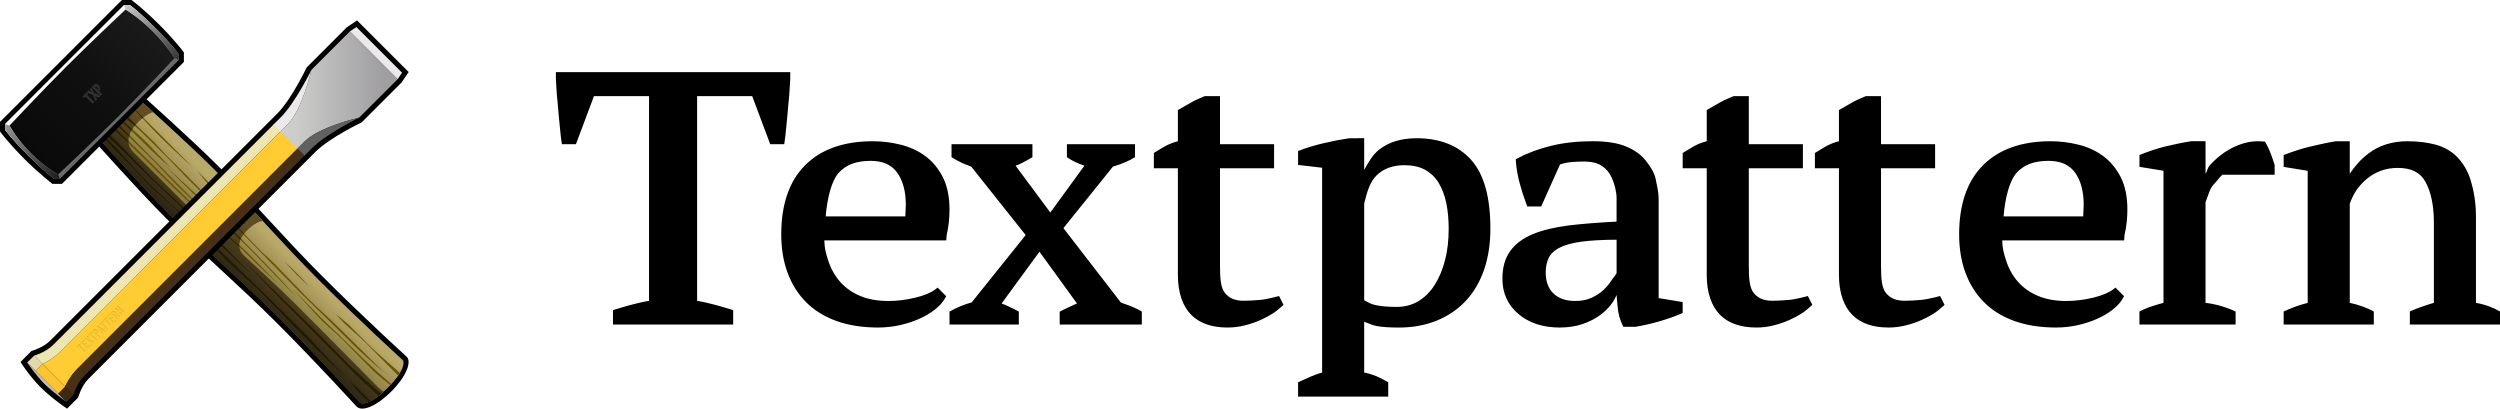
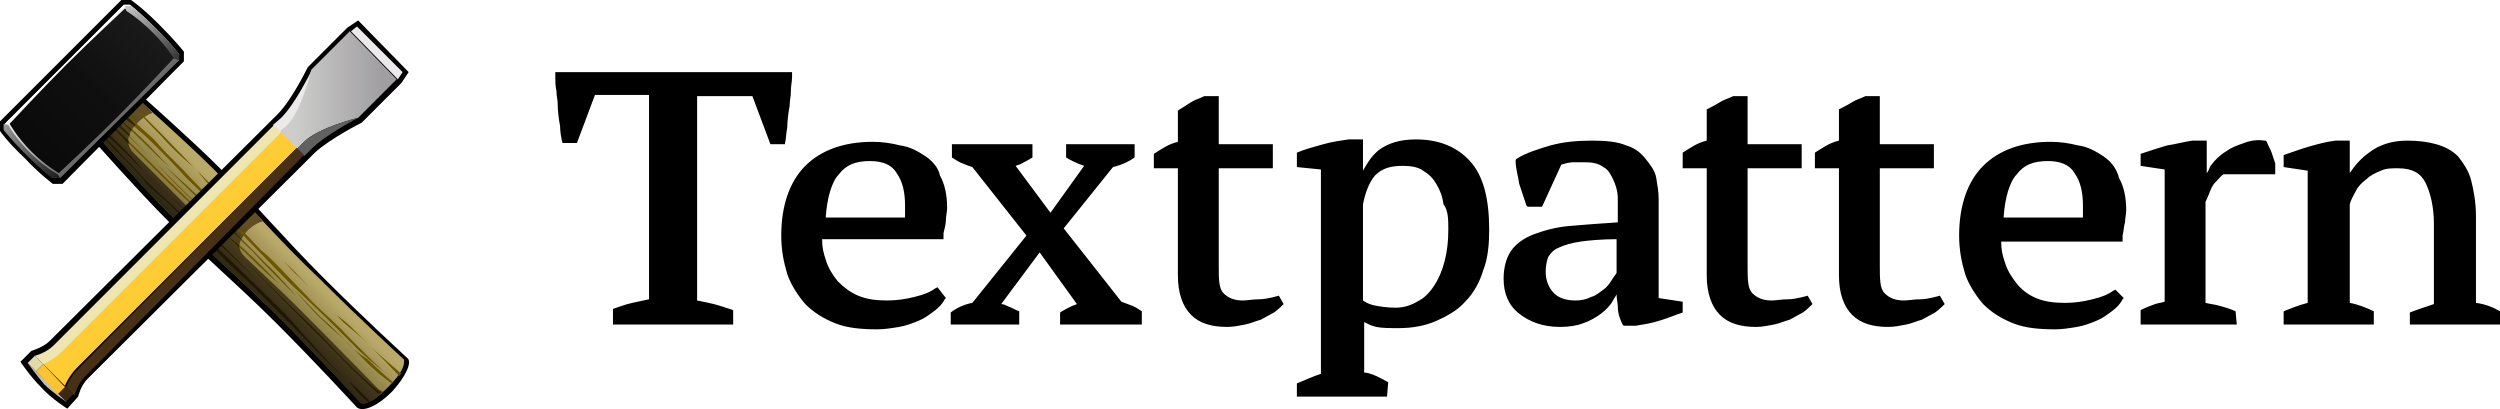
- <svg xmlns="http://www.w3.org/2000/svg" height="34" viewBox="0 0 208 34" width="208">
-   <linearGradient id="a" gradientTransform="matrix(1 0 0 -1 -101 -22.5)" gradientUnits="userSpaceOnUse" x1="120.036" x2="123.772" y1="-45.273" y2="-41.537">
+ <svg xmlns="http://www.w3.org/2000/svg" viewBox="0 0 208 34" width="208" height="34">
+   <linearGradient id="a" gradientUnits="userSpaceOnUse" x1="19.035" x2="22.771" y1="22.774" y2="19.038">
    <stop offset=".125" stop-color="#7b6c35" />
    <stop offset=".875" stop-color="#b9aa69" />
  </linearGradient>
-   <linearGradient id="b" gradientTransform="matrix(1 0 0 -1 -101 -22.5)" gradientUnits="userSpaceOnUse" x1="120.032" x2="123.706" y1="-45.27" y2="-41.596">
+   <linearGradient id="b" gradientUnits="userSpaceOnUse" x1="19.032" x2="22.706" y1="22.77" y2="19.096">
    <stop offset="0" stop-color="#2b2414" />
    <stop offset=".75" stop-color="#624e22" />
  </linearGradient>
-   <linearGradient id="c" gradientTransform="matrix(1 0 0 -1 -101 -22.5)" gradientUnits="userSpaceOnUse" x1="122.961" x2="120.392" y1="-42.33" y2="-44.898">
+   <linearGradient id="c" gradientUnits="userSpaceOnUse" x1="21.96" x2="19.39" y1="19.832" y2="22.401">
    <stop offset=".5" stop-color="#2d2400" />
    <stop offset=".875" stop-color="#211700" />
  </linearGradient>
-   <linearGradient id="d" gradientTransform="matrix(1 0 0 -1 -101 -22.5)" gradientUnits="userSpaceOnUse" x1="106.375" x2="110.927" y1="-27.872" y2="-32.424">
+   <linearGradient id="d" gradientUnits="userSpaceOnUse" x1="5.372" x2="9.926" y1="5.373" y2="9.927">
    <stop offset="0" stop-color="#fff" />
    <stop offset="1" stop-color="#666" />
  </linearGradient>
-   <linearGradient id="e" gradientTransform="matrix(1 0 0 -1 -101 -22.5)" gradientUnits="userSpaceOnUse" x1="103.56" x2="113.7" y1="-35.239" y2="-25.099">
+   <linearGradient id="e" gradientUnits="userSpaceOnUse" x1="2.559" x2="12.7" y1="12.739" y2="2.599">
    <stop offset="0" stop-color="#0a0a0a" />
    <stop offset=".5" stop-color="#0f0f0f" />
    <stop offset="1" stop-color="#1a1a1a" />
  </linearGradient>
-   <linearGradient id="f" gradientTransform="matrix(1 0 0 -1 -101 -22.5)" gradientUnits="userSpaceOnUse" x1="101.31" x2="105.862" y1="-32.936" y2="-37.488">
+   <linearGradient id="f" gradientUnits="userSpaceOnUse" x1=".309" x2="4.862" y1="10.436" y2="14.99">
    <stop offset="0" stop-color="#999" />
    <stop offset="1" stop-color="#1a1a1a" />
  </linearGradient>
-   <linearGradient id="g" gradientTransform="matrix(1 0 0 -1 -101 -22.5)" gradientUnits="userSpaceOnUse" x1="111.439" x2="115.992" y1="-22.807" y2="-27.359">
+   <linearGradient id="g" gradientUnits="userSpaceOnUse" x1="10.439" x2="14.991" y1=".31" y2="4.862">
    <stop offset="0" stop-color="#ccc" />
    <stop offset="1" stop-color="#333" />
  </linearGradient>
-   <linearGradient id="h" gradientTransform="matrix(1 0 0 -1 -101 -22.5)" gradientUnits="userSpaceOnUse" x1="124.297" x2="134.087" y1="-30.008" y2="-30.008">
+   <linearGradient id="h" gradientUnits="userSpaceOnUse" x1="23.296" x2="33.085" y1="7.507" y2="7.507">
    <stop offset=".125" stop-color="#cdcdcb" />
    <stop offset=".875" stop-color="#a09ea1" />
  </linearGradient>
-   <path d="m32.562 32.566c-1.183 1.183-2.415 1.74-2.898 1.256-.18-.18 0 0 0 0-.086-.086-3.175-3.493-6.685-7.004-3.18-3.18-6.907-6.405-9.204-8.702-2.295-2.295-6.11-6.58-6.115-6.583l-.255-.288 1.85-2.012 1.988-1.824.287.255c.004.003 4.29 3.82 6.584 6.113 2.298 2.297 5.52 6.025 8.7 9.206 3.51 3.51 6.88 6.558 7.033 6.71.412.414-.038 1.625-1.285 2.872z" />
-   <path d="m17.812 14.08c-2.278-2.28-6.565-6.1-6.565-6.1l-1.705 1.567-1.564 1.703s3.82 4.288 6.098 6.565c2.278 2.278 6.01 5.51 9.204 8.702 3.51 3.512 6.628 6.95 6.683 7.004s.713.332 2.3-1.255c1.585-1.585 1.307-2.247 1.27-2.283-.037-.037-3.508-3.187-7.02-6.7-3.193-3.193-6.423-6.925-8.7-9.203z" fill="url(#a)" />
-   <path d="m31.935 32.578c-.108-.014-.225-.104-.37-.246-.16-.162-3.425-3.48-6.937-6.99-1.304-1.305-3.883-3.682-4.243-4-.63-.555-.573-1.12-.24-1.666.34-.558 1.165-1.24 1.72-1.29-.537-.583-1.06-1.15-1.56-1.69-1.534.852-3.295 1.876-3.554 1.616-1.226-1.228-4.33-4.33-5.642-5.64-.577-.575-.5-1.194-.173-1.803.356-.667 1.267-1.397 1.808-1.543-.883-.8-1.495-1.345-1.495-1.345l-1.706 1.566-1.563 1.703s3.82 4.29 6.097 6.566c2.277 2.277 6.01 5.51 9.203 8.7 3.51 3.513 6.628 6.95 6.683 7.005.05.052.622.292 1.972-.942z" fill="url(#b)" />
-   <path d="m25.725 23.86s-.44-.53-.968-1.06c-.528-.528-1.11-1.07-1.11-1.07s.644.73.987 1.073c.344.343 1.09 1.057 1.09 1.057zm-8.017-8.34-1.32-1.32s.757.968 1.215 1.426.607.395.105-.105zm-1.136 1.982c-.807-.807-2.112-2.042-4.22-4.148-1.63-1.632-2.934-2.85-3.342-3.228l-.095.104c.566.54 2.998 2.874 4.332 4.21 1.516 1.514 4.09 3.925 4.776 4.483.687.56 2.006 1.707 3.012 2.715 1.005 1.006 2.063 1.938 2.063 1.938s-1.72-1.77-2.48-2.53c-.756-.76-3.113-2.61-4.046-3.544zm-.503-3.564-2.65-2.65c-1.22-1.218-2.436-2.435-2.764-2.763l-.006.005c.325.363 1.566 1.75 2.682 2.864 1.293 1.294 2.737 2.544 2.737 2.544zm-3.245-1.91c.21.21.788.773 1.21 1.197.422.422 1.308 1.383 1.528 1.602.878.88 1.483 1.425 2.52 2.464 1.04 1.04 3.593 3.695 4.104 4.208.864.863 2.05 2.105 2.658 2.714.607.608 1.98 1.923 2.676 2.62.696.694 1.62 1.587 2.236 2.202.616.618 2.285 2.032 2.285 2.032s-2.654-2.615-3.603-3.566c-.95-.95-2.157-2.02-2.747-2.61-.822-.822-2.173-2.27-2.87-2.968-.695-.694-.906-.82-1.056-.97-.148-.148-1.602-1.672-1.99-2.06-.385-.385-3.775-3.83-4.4-4.454-.624-.625-1.284-1.267-1.548-1.53-.264-.265-.723-.81-1.004-1.093-.282-.28-.758-.703-1.092-1.038-.316-.316-1.176-1.144-1.707-1.672l-.183.17c.906.887 1.473 1.264 1.818 1.608.362.36.956.932 1.167 1.145zm2.067 3.565c.646.646 3.345 3.08 3.345 3.08s-1.846-1.76-2.78-2.694-2.082-2.133-3.2-3.25c-.93-.933-2.45-2.467-2.926-2.95l-.14.15c.63.598 2.69 2.557 3.29 3.157.71.71 1.765 1.86 2.412 2.506zm13.685 12.633c-.67-.67-1.33-1.255-1.92-1.846-.59-.588-2.288-2.36-2.288-2.36s1.733 1.98 2.375 2.623c.643.642 1.1.957 1.866 1.724.767.767 1.924 1.972 2.382 2.43.37.37 1.184 1.014 1.483 1.248.027-.03.056-.058.082-.086-.38-.333-1.584-1.39-2.116-1.92-.63-.637-1.195-1.146-1.863-1.814zm2.306.67-1.83-1.836c-.248-.245-1.132-.937-1.132-.937s.612.668.78.835c.167.168 1.1.94 1.796 1.638.598.597 2.192 2.218 2.63 2.663.058-.084.11-.16.15-.235-.45-.393-2.04-1.776-2.393-2.13zm-16.672-14.923c-.728-.747-1.612-1.73-1.926-2.045-.723-.722-2.146-1.958-2.656-2.462l-.086.08-.01.013c.52.505 2.08 1.976 3.06 2.954.632.632 1.62 1.46 1.62 1.46zm-.593-.286c.794.79 6.625 6.5 7.373 7.247.748.75 1.602 1.674 2.042 2.115.44.44 1.654 1.69 1.654 1.69s-1.637-1.85-2.587-2.8c-.95-.952-3.28-3.357-4.353-4.432-.788-.786-4.13-3.82-4.13-3.82z" fill="#6b5600" />
-   <path d="m23.083 25.506c-1.08-1.08-3.173-3.06-4.083-3.97-.15-.148-1.986-1.946-2.374-2.334-.387-.388-3.772-3.46-4.397-4.085s-1.33-1.476-1.594-1.74c-.264-.265-.764-.852-1.045-1.134-.28-.282-.713-.747-1.048-1.08-.115-.115-.2-.18-.25-.202l-.04.037c.023.053.092.143.22.27.36.362.827.935 1.038 1.146.21.21.916.9 1.338 1.324.423.422 1.223 1.34 1.442 1.56.88.88 1.568 1.34 2.607 2.38 1.04 1.04 3.51 3.518 4.02 4.03.865.862 2.134 1.944 2.74 2.552.608.606 1.98 2.05 2.676 2.744.696.696 1.616 1.65 2.232 2.266.616.617 2.29 2.183 2.29 2.183-2.554-2.603-2.474-2.68-3.363-3.567-.95-.953-1.82-1.79-2.41-2.38zm5.656 4.54c-.87-.87-1.52-1.563-2.44-2.478-.92-.913-1.955-1.888-2.766-2.694-.812-.806-3.148-3.054-3.148-3.054s2.307 2.418 3.19 3.295c.884.878 1.592 1.6 2.646 2.646 1.054 1.05 2.646 2.697 3.275 3.32.53.53 2.01 1.865 2.01 1.865l.235-.193s-1.7-1.405-3.003-2.706zm-17.514-16.503c.756.81 5.537 5.22 6.225 5.957.69.735 3.774 3.61 3.774 3.61s-2.083-2.073-3.076-3.14c-.995-1.064-4.782-4.376-5.97-5.65-1.19-1.272-3.28-3.346-3.28-3.346l-.187.146s1.76 1.613 2.516 2.423zm19.016 19.25c-.578-.612-1.155-1.088-1.155-1.088s.68.883 1.002 1.172c.212.19.454.434.595.576.057-.024.117-.053.18-.086-.126-.092-.327-.26-.623-.574zm-12.516-14.608-.02.007.53.482-.51-.49zm2.192 2.385c-.01-.058-.012-.117-.01-.175-.716-.62-1.698-1.427-2.477-2.106-.032.01-.065.02-.097.028.3.27.542.482.69.604.45.366 1.168.984 1.894 1.648zm.133-.716c-.65-.665-1.316-1.345-1.84-1.878-.055.024-.106.048-.16.07l1.953 1.916c.015-.036.03-.072.047-.108zm-8.132-10.067c-.6-.6-1.076-1.075-1.262-1.263l-.006.005c.18.2.637.71 1.195 1.312l.073-.055zm8.392 9.656c-.228-.235-.425-.44-.536-.55-.124-.124-.56-.567-1.117-1.13l-.072.033c.484.492 1.09 1.117 1.673 1.718l.052-.07zm-9.536-8.204c-.602-.61-1.16-1.174-1.426-1.445-.045.057-.088.11-.128.163.305.29.898.853 1.51 1.437.01-.053.027-.105.044-.156zm.527-.884c-.39-.384-.91-.886-1.277-1.25l-.178.164-.005.004c.584.572 1.026.93 1.36 1.207.033-.04.064-.082.1-.124zm-.614 1.358c-.777-.75-1.354-1.288-1.63-1.544-.03.043-.06.08-.083.113.303.29.97.932 1.732 1.667-.015-.077-.02-.157-.02-.236zm.248-.845c.022-.044.053-.087.08-.13-.558-.507-1.107-1-1.385-1.272l-.06.053-.034.044c.267.258.8.764 1.388 1.326l.01-.02z" fill="url(#c)" />
-   <path d="m10.937 0s.892.63 2.312 2.05 2.05 2.312 2.05 2.312v.792l-10.145 10.144h-.792s-1.186-.925-2.31-2.05c-1.422-1.42-2.052-2.31-2.052-2.31v-.793l10.145-10.145z" />
-   <path d="m10.803.426h-.48l-9.899 9.896v.48s.522.742 1.926 2.145c1.406 1.405 2.147 1.928 2.147 1.928h.48l9.898-9.897v-.48s-.522-.74-1.927-2.145c-1.404-1.406-2.145-1.927-2.145-1.927z" fill="url(#d)" />
-   <path d="m10.803.426h-.48l-9.899 9.896v.48s.522.742 1.926 2.145c1.406 1.405 2.147 1.928 2.147 1.928h.48l9.898-9.897v-.48s-.522-.74-1.927-2.145c-1.404-1.406-2.145-1.927-2.145-1.927z" fill="url(#d)" />
-   <path d="m14.51 4.848s-2.78 2.96-4.74 4.92-4.922 4.742-4.922 4.742-1.085-.566-2.288-1.77c-1.205-1.206-1.77-2.29-1.77-2.29s2.78-2.96 4.74-4.92 4.92-4.74 4.92-4.74 1.045.606 2.25 1.81 1.81 2.248 1.81 2.248z" fill="url(#e)" />
-   <path d="m4.848 14.51s-1.085-.566-2.288-1.77c-1.205-1.206-1.77-2.29-1.77-2.29l-.365-.13v.48s.522.743 1.926 2.146c1.406 1.405 2.147 1.928 2.147 1.928h.48z" fill="url(#f)" />
-   <path d="m14.875 4.977v-.48s-.522-.74-1.927-2.145c-1.404-1.404-2.145-1.926-2.145-1.926h-.48l.128.363s1.045.606 2.25 1.81 1.81 2.248 1.81 2.248l.365.13z" fill="url(#g)" />
-   <path d="m7.112 8.008-.116.115-.093-.094.33-.33.092.094-.115.116.6.598-.1.098-.598-.598zm.605-.132-.46-.2.106-.105.28.13-.13-.28.105-.105.198.462.506.22-.105.106-.32-.148.148.32-.106.105-.223-.504zm-.042-.616.148-.15c.055-.053.108-.082.177-.08.07 0 .125.035.207.117.06.06.097.106.11.168.02.073.003.144-.07.216l-.05.053.27.27-.1.098-.692-.69zm.428.228.047-.047c.08-.08.034-.13-.036-.197-.065-.066-.118-.12-.196-.042l-.052.054.237.234z" fill="#494949" />
-   <path d="m7.112 7.924-.116.114-.093-.093.33-.33.092.095-.115.114.6.6-.1.1zm.605-.134-.46-.2.106-.104.28.13-.13-.282.105-.104.198.462.506.22-.105.105-.32-.148.148.318-.106.106-.223-.503zm-.042-.616.148-.15c.055-.053.108-.08.177-.08s.125.036.208.118c.06.06.097.106.11.17.02.07.002.14-.07.214l-.05.05.27.272-.1.098zm.428.23.047-.05c.08-.078.034-.128-.036-.197-.065-.064-.12-.12-.196-.04l-.052.05z" fill="#191919" />
-   <g fill="#2d2d2d">
-     <path d="m7.112 7.966-.116.115-.093-.094.33-.328.092.094-.115.114.6.6-.1.098-.598-.598z" />
-     <path d="m7.717 7.833-.46-.2.106-.104.28.13-.13-.283.105-.104.198.462.506.22-.105.106-.32-.147.148.32-.106.104-.223-.504zm-.042-.615.148-.15c.055-.054.108-.082.177-.08s.125.033.207.117c.06.06.097.105.11.168.02.072.003.143-.07.216l-.05.05.27.27-.1.098-.692-.69zm.428.228.047-.046c.08-.082.034-.13-.036-.2-.065-.065-.118-.118-.196-.042l-.052.052z" fill="#2d2d2d" />
-   </g>
-   <path d="m3.378 32.223c-.94-.94-1.674-2.106-1.674-2.106l.915-.915s.958-.263 1.54-.845l18.899-18.897c1.203-1.203 2.46-3.854 2.46-3.854l3.322-3.322.864-.586 4.296 4.296-.587.866-3.32 3.32s-2.65 1.258-3.853 2.46l-18.896 18.898c-.582.583-.846 1.542-.846 1.542l-.92.92s-1.26-.84-2.2-1.777z" />
-   <path d="m29.113 2.613-3.203 3.202s-.754 3.306-1.972 4.523l-.642.642 1.42 1.422.643-.643c1.217-1.218 4.523-1.973 4.523-1.973l3.203-3.2-3.973-3.974z" fill="url(#h)" />
-   <path d="m24.718 12.402.58.58.642-.642c1.217-1.22 3.944-2.553 3.944-2.553s-3.307.755-4.524 1.973z" fill="#616161" />
-   <path d="m22.717 10.4.58.58.642-.642c1.216-1.218 1.97-4.523 1.97-4.523s-1.332 2.725-2.549 3.945z" fill="#ebe9e9" />
-   <path d="m23.34 10.938-18.3 18.3c-.697.695-1.508 1.044-1.508 1.044l1.884 1.884s.35-.812 1.045-1.507l18.298-18.3-1.42-1.422z" fill="#fc3" />
-   <path d="m2.257 30.165s.78 1.115 1.422 1.757c.64.643 1.854 1.52 1.854 1.52l-3.277-3.277z" fill="#bfbfbf" />
-   <path d="m33.087 6.587.365-.54-3.8-3.798-.54.363" fill="#ebe9e9" />
-   <path d="m6.57 28.82-.086.086-.07-.07.25-.25.07.07-.086.087.455.455-.076.074-.456-.453zm.17-.312.224-.224.07.07-.148.15.154.153.13-.13.07.07-.13.13.155.154.15-.148.074.076-.225.224-.526-.524zm.637-.138-.348-.15.08-.08.21.1-.097-.215.08-.08.15.352.384.167-.08.08-.243-.11.112.24-.08.08-.17-.383zm.133-.49-.087.088-.07-.07.25-.25.07.07-.087.087.455.454-.074.075-.456-.454zm.168-.31.113-.114c.042-.04.082-.062.136-.06.052 0 .095.025.157.09.045.044.073.078.083.126.014.055 0 .108-.055.164l-.037.04.206.203-.076.074-.526-.524zm.326.173.036-.036c.062-.06.026-.098-.026-.15-.05-.05-.09-.09-.15-.03l-.04.038zm.076-.575.062-.062.644.41-.076.073-.135-.09-.102.102.09.135-.076.075-.408-.644zm.183.12-.002.002.153.227.076-.075-.227-.153zm.157-.318-.087.086-.07-.07.25-.25.07.07-.087.088.455.454-.074.076-.456-.455zm.29-.29-.087.088-.07-.07.25-.252.07.072-.086.087.455.454-.075.075zm.17-.312.223-.224.07.07-.148.15.155.156.13-.13.07.07-.13.13.153.154.15-.15.076.076-.226.225-.525-.527zm.317-.318.12-.12c.09-.088.187-.08.29.02.06.063.087.123.065.2l.32.157-.078.08-.295-.155-.046.045.225.226-.077.075-.526-.527zm.31.16.043-.042c.052-.053.03-.09-.02-.143-.055-.054-.092-.074-.147-.02l-.04.04.164.166zm.046-.515.072-.072.43.204.002-.002-.316-.317.076-.075.526.526-.07.07-.432-.202-.002.002.315.316-.075.074-.525-.525z" fill="#ba9c0a" />
-   <path d="m6.57 28.888-.086.087-.07-.07.25-.25.07.07-.086.088.455.453-.076.076-.456-.454zm.17-.312.224-.225.07.072-.148.15.154.153.13-.13.07.07-.13.13.155.155.15-.15.074.077-.225.223-.526-.524zm.637-.136-.348-.152.08-.08.21.1-.097-.215.08-.08.15.352.384.166-.08.082-.243-.112.112.242-.08.08-.17-.383zm.133-.49-.087.086-.07-.07.25-.25.07.07-.087.088.455.454-.074.076-.456-.455zm.168-.31.113-.114c.042-.042.082-.062.136-.06.052 0 .095.024.157.088.045.045.073.08.083.128.014.055 0 .108-.055.163l-.037.04.206.203-.076.076-.526-.525zm.326.172.036-.036c.062-.062.026-.098-.026-.15-.05-.05-.09-.09-.15-.03l-.04.04zm.076-.576.062-.062.644.408-.076.076-.135-.09-.102.102.09.136-.076.075-.408-.644zm.183.12v.002l.15.227.077-.074-.227-.154zm.157-.318-.087.087-.07-.072.25-.248.07.07-.087.087.455.455-.074.076-.456-.455zm.29-.29-.087.088-.07-.07.25-.25.07.07-.086.087.455.455-.075.074zm.17-.31.223-.225.07.07-.148.15.154.153.128-.13.07.07-.13.13.154.156.15-.15.076.075-.225.226-.524-.525zm.317-.318.12-.122c.09-.09.187-.08.29.022.06.06.087.122.065.196l.32.16-.078.08-.295-.155-.046.046.225.224-.077.076-.526-.527zm.31.158.043-.042c.052-.052.03-.09-.02-.143-.055-.054-.092-.073-.147-.018l-.04.04zm.046-.513.072-.073.43.203.002-.002-.316-.316.076-.074.526.524-.07.07-.432-.2.314.316-.075.076-.527-.525z" fill="#ecd74c" />
-   <path d="m6.57 28.854-.086.086-.07-.07.25-.25.07.07-.086.09.455.453-.076.075-.456-.454zm.17-.312.224-.224.07.07-.148.148.154.155.13-.13.07.072-.13.13.155.153.15-.148.074.075-.224.225-.527-.525zm.637-.137-.348-.152.08-.08.21.1-.097-.213.08-.08.15.35.384.168-.08.08-.243-.11.112.24-.08.08-.17-.383zm.133-.492-.087.087-.07-.07.25-.248.07.07-.09.088.456.455-.076.074-.454-.457zm.168-.309.113-.112c.042-.043.082-.063.136-.062.052 0 .095.026.157.09.045.045.073.08.083.127.014.055 0 .108-.055.165l-.036.038.206.204-.075.075-.527-.526zm.326.174.036-.036c.062-.062.026-.1-.026-.15-.05-.05-.09-.09-.15-.032l-.04.04zm.076-.575.062-.062.644.41-.076.075-.135-.092-.102.103.09.135-.076.077-.408-.644zm.183.12.15.23.077-.076-.227-.155zm.157-.32-.087.087-.07-.07.25-.25.07.07-.087.088.455.455-.074.076-.456-.457zm.29-.289-.087.088-.07-.072.25-.248.07.07-.086.087.455.452-.075.077-.457-.456zm.17-.312.223-.224.07.07-.148.15.154.153.128-.13.07.072-.13.13.154.154.15-.148.076.074-.225.224-.524-.524zm.317-.317.12-.12c.09-.09.187-.08.29.02.06.062.087.122.065.197l.32.158-.078.08-.295-.153-.046.045.225.224-.077.075-.526-.525zm.31.16.043-.043c.052-.053.03-.09-.02-.143-.055-.054-.092-.073-.147-.02l-.04.04.164.164zm.046-.515.072-.073.43.204h.002l-.316-.318.076-.074.526.525-.07.07-.432-.2.314.317-.075.074z" fill="#fcc332" />
-   <path d="m4.836 32.747.58-.58.698.696-.58.58z" fill="#3d2812" />
-   <path d="m2.955 30.86-.696-.695.58-.58.696.696z" fill="#e2d9ac" />
-   <path d="m5.417 32.167-.58.58-1.884-1.884.58-.58z" fill="#fcc332" />
-   <path d="m25.34 12.94-.58-.58-18.298 18.3c-.696.694-1.045 1.506-1.045 1.506l.697.697s.232-.928.93-1.625l18.297-18.3z" fill="#473015" />
-   <path d="m22.76 10.358-18.3 18.3c-.695.696-1.623.928-1.623.928l.696.696s.812-.348 1.51-1.045l18.296-18.3-.58-.58z" fill="#ede5b2" />
-   <path d="m61 27v-1.2s-1.164-.357-1.64-.473c-.426-.104-.876-.223-1.36-.297v-17.03h4.583l1.5 4h1.166c.063-.393.124-.91.166-1.406.043-.496.135-1.29.167-1.805.032-.517.08-.654.1-1.15.022-.497.067-.82.067-1.21v-.429h-19.5v.43c0 .39.045.713.066 1.21.02.496.07.634.1 1.15.032.514.125 1.308.168 1.804.042.496.103 1.014.167 1.406h1.167l1.5-4h4.583v17.03c-.484.074-.934.192-1.36.297-.476.115-1.64.473-1.64.473v1.2zm15.97-14.027c-.598-.437-1.29-.753-2.056-.94-.756-.19-1.534-.282-2.31-.282-2.404 0-4.294.67-5.616 1.995-1.32 1.316-1.988 3.254-1.988 5.754 0 1.17.174 2.238.52 3.176.345.944.86 1.77 1.532 2.45.673.682 1.526 1.212 2.533 1.577 1 .362 2.17.547 3.476.547.602 0 1.2-.064 1.782-.192.58-.13 1.123-.303 1.612-.52.493-.216.937-.478 1.32-.775.393-.306.687-.637.875-.987l.07-.134-.71-.714-.16.126c-.365.287-.93.525-1.678.708-.76.186-1.522.28-2.263.28-.9 0-1.695-.143-2.358-.428-.662-.28-1.217-.673-1.65-1.165-.437-.495-.77-1.086-.987-1.756-.2-.613-.312-.99-.33-1.694h10.143l.038-.456c.09-.394.15-.765.184-1.104.033-.342.05-.683.05-1.012 0-1.064-.19-1.97-.56-2.698-.374-.726-.868-1.317-1.47-1.757zm-4.562.408c1.022 0 1.75.315 2.224.963.486.663.732 1.574.732 2.708 0 .144-.03.85-.042.95h-6.625c.14-1.62.504-2.982 1.087-3.628.604-.668 1.462-.99 2.624-.99zm102.562-.408c-.598-.437-1.29-.753-2.056-.94-.756-.19-1.533-.282-2.31-.282-2.404 0-4.294.67-5.616 1.995-1.318 1.316-1.988 3.254-1.988 5.754 0 1.17.174 2.238.52 3.176.346.944.86 1.77 1.533 2.45.673.682 1.525 1.212 2.533 1.577 1 .362 2.17.547 3.476.547.6 0 1.2-.064 1.78-.192.582-.13 1.123-.303 1.613-.52.492-.216.937-.478 1.32-.775.392-.306.686-.637.874-.987l.07-.134-.71-.714-.16.126c-.364.287-.93.525-1.677.708-.762.186-1.523.28-2.264.28-.9 0-1.694-.143-2.358-.428-.662-.28-1.217-.673-1.65-1.165-.437-.495-.77-1.086-.986-1.756-.2-.613-.312-.99-.33-1.694h10.143l.036-.456c.09-.394.15-.765.185-1.104.033-.342.05-.683.05-1.012 0-1.064-.188-1.97-.56-2.698-.374-.726-.868-1.317-1.47-1.757zm-4.562.408c1.02 0 1.75.315 2.224.963.486.663.732 1.574.732 2.708 0 .144-.03.85-.042.95h-6.625c.14-1.62.505-2.982 1.088-3.628.604-.668 1.46-.99 2.623-.99zm-91.408 13.619h5.767v-1.076c-.253-.138-.622-.322-.875-.44-.174-.08-.36-.16-.558-.233l3.15-4.308 3.123 4.308c-.167.064-.335.138-.502.223-.25.127-.645.295-.938.452v1.074h6.833v-1.076c-.26-.163-.642-.35-.934-.46-.264-.102-.532-.197-.805-.29l-4.786-6.194 4.125-5.12c.754-.213 1.434-.527 1.833-.783v-1.077h-5.667v1.076c.31.234.866.513 1.458.71l-2.836 3.896-2.89-3.894c.19-.065.373-.144.54-.232.25-.132.614-.325.86-.48v-1.076h-6.732v1.076c.258.16.635.377.88.484.227.103.48.2.756.295l4.535 5.703-4.497 5.606c-.577.144-1.268.434-1.84.76zm21.23-19c-.376.157-.78.327-1.127.525-.345.195-1.103.63-1.103.63v2.597c-.833.21-1.244.52-2 .978v1.27h2v8.875c0 1.518.424 2.636 1.12 3.33.694.693 1.706 1.045 3.007 1.045.493 0 .984-.06 1.458-.183.467-.117.903-.268 1.3-.446.392-.176.747-.368 1.056-.566.315-.2.848-.69.848-.69l-.37-.735s-1.02.277-1.562.32c-.553.05-1.02.073-1.385.073-.73 0-1.2-.21-1.555-.644-.36-.44-.413-1.22-.413-2.32v-8.059h4.5v-2h-4.5v-4h-1.272zm44 0c-.376.157-.78.327-1.127.525-.345.195-1.103.63-1.103.63v2.597c-.833.21-1.244.52-2 .978v1.27h2v8.875c0 1.518.424 2.636 1.12 3.33.693.693 1.705 1.045 3.007 1.045.492 0 .983-.06 1.457-.183.467-.117.903-.268 1.3-.446.392-.176.747-.368 1.056-.566.314-.2.847-.69.847-.69l-.37-.735s-1.02.277-1.562.32c-.553.05-1.02.073-1.385.073-.73 0-1.2-.21-1.557-.644-.36-.44-.412-1.22-.412-2.32v-8.059h4.5v-2h-4.5v-4h-1.27zm-28.73 23.8c-.39-.22-.898-.488-1.25-.6-.285-.092-.463-.156-.75-.2v-4.232c.426.16.632.276 1 .35.456.09 1.088.135 1.88.135 1.14 0 2.196-.19 3.136-.57.942-.38 1.756-.93 2.42-1.633.66-.7 1.177-1.57 1.534-2.59.354-1.013.53-2.194.53-3.44 0-2.633-.537-4.536-1.604-5.722-1.07-1.19-2.596-1.797-4.53-1.797-1.267 0-2.313.317-3.108.938-.577.453-.87 1.02-1.258 1.695v-2.634l-1.234.002c-.684.1-1.387.233-2.092.4-.717.167-1.492.39-2.174.666v1.154l2 .233v17.045c-.635.158-1.334.51-2 .8v1.2h7.5zm5.03-12.745c0 .95-.103 1.832-.31 2.62-.204.784-.498 1.477-.874 2.06-.37.572-.825 1.02-1.353 1.334-.522.308-1.12.465-1.772.465-.74 0-1.347-.053-1.803-.155-.406-.09-.584-.226-.918-.4v-8.034c.243-.995.462-1.79 1.037-2.358.567-.56 1.347-.842 2.317-.842.676 0 1.252.128 1.714.382.46.254.84.618 1.123 1.08.29.472.506 1.04.64 1.684.133.654.2 1.38.2 2.163zm19.47 6.075-2-.327v-8.266c0-.548-.14-1.103-.25-1.653-.115-.564-.48-1.087-.85-1.554s-.916-.853-1.616-1.145c-.694-.288-1.626-.436-2.77-.436-1.26 0-2.42.127-3.454.38-1.033.252-1.985.607-2.83 1.056l-.123.065.01.135c.043.602.15 1.226.317 1.85.166.62.362 1.227.583 1.803l.052.14h1.16l1.564-3.496c.322-.107.652-.175.982-.2.377-.028.72-.043 1.017-.043.607 0 1.1.117 1.467.352.366.233.647.57.84 1 .196.445.37.993.4 1.626v2.02c-1.456.075-2.876.184-3.984.32-1.177.146-2.18.39-2.985.723-.823.342-1.458.817-1.885 1.413-.428.597-.645 1.368-.645 2.29 0 1.21.45 2.2 1.34 2.947.88.742 2.03 1.12 3.417 1.12.724 0 1.38-.102 1.95-.302.568-.198 1.07-.46 1.492-.78.423-.322.772-.696 1.035-1.108.11-.17.185-.345.265-.517.02.352.064.687.09 1 .047.552.187 1.065.416 1.527l.05.122 1.013-.003c.617-.1 1.273-.246 1.948-.44.674-.193 1.424-.453 1.982-.71v-.91zm-6.592-1.004c-.265.25-.6.47-.99.65-.384.176-.837.264-1.348.264-.777 0-1.37-.198-1.81-.612-.437-.407-.657-1-.657-1.764 0-.45.082-.85.244-1.195.152-.33.443-.61.857-.836.434-.236 1.05-.41 1.827-.52.748-.107 1.816-.165 2.97-.17v2.773c-.063.17-.28.383-.437.63-.165.263-.386.525-.655.78zm52.592 1.791c-.432-.22-1.07-.427-1.5-.536-.363-.09-.64-.142-1-.184v-8.373c.255-.644.354-1.138.67-1.468.305-.314.56-.706.76-.818h4.32v-.788l-.01-.066c-.105-.332-.217-.648-.333-.95-.118-.31-.254-.595-.405-.855l-.055-.095-.11-.01c-.587-.062-1.167-.005-1.726.166-.55.172-1.065.42-1.528.736-.46.317-.872.68-1.227 1.076-.21.234-.2.473-.355.71v-2.712h-1.198c-.654.098-1.366.255-2.07.417-.72.168-1.558.457-2.23.73v.983l2 .328v10.987c-.283.068-.502.15-.784.23-.346.1-.832.293-1.217.49v1.085h8v-1.083zm22 0c-.54-.316-1.2-.577-2-.72v-7.154c0-1.212-.192-2.23-.434-3.027-.244-.812-.66-1.468-1.13-1.955-.478-.487-1.08-.833-1.792-1.026-.69-.188-1.484-.283-2.357-.283-1.246 0-2.324.337-3.207 1-.652.49-1.153 1.062-1.58 1.7v-2.7h-1.167c-.8.136-1.51.297-2.236.47-.736.174-1.534.462-2.097.677v.984l2 .33v10.986c-.814.203-1.488.48-2 .72v1.081h7.5v-1.083c-.584-.326-1.377-.593-2-.72v-8.247c.142-.374.293-.74.533-1.09.244-.36.54-.687.877-.972.333-.282.723-.51 1.157-.672.433-.163.91-.246 1.415-.246 1.166 0 1.883.38 2.317 1.16.45.817.7 1.952.7 3.375v6.69c-.633.185-1.456.467-2 .72v1.085h7.5v-1.083zm-52.77-17.917c-.376.157-.78.327-1.127.525-.345.195-1.103.63-1.103.63v2.597c-.833.21-1.244.52-2 .978v1.27h2v8.875c0 1.518.424 2.636 1.12 3.33.693.693 1.705 1.045 3.007 1.045.492 0 .983-.06 1.457-.183.467-.117.903-.268 1.3-.446.392-.176.747-.368 1.056-.566.314-.2.847-.69.847-.69l-.37-.735s-1.02.277-1.562.32c-.553.05-1.02.073-1.385.073-.73 0-1.2-.21-1.557-.644-.36-.44-.412-1.22-.412-2.32v-8.059h4.5v-2h-4.5v-4h-1.27z" />
+   <path d="m32.6 32.6c-1.2 1.2-2.4 1.7-2.9 1.3-.2-.2 0 0 0 0-.1-.1-3.2-3.5-6.7-7-3.2-3.2-6.9-6.4-9.2-8.7s-6.1-6.6-6.1-6.6l-.3-.3 1.9-2 2-1.8.3.3s4.3 3.8 6.6 6.1 5.5 6 8.7 9.2c3.5 3.5 6.9 6.6 7 6.7.4.3-.1 1.5-1.3 2.8z" />
+   <path d="m17.8 14.1c-2.3-2.3-6.6-6.1-6.6-6.1l-1.7 1.5-1.5 1.7s3.8 4.3 6.1 6.6 6 5.5 9.2 8.7c3.5 3.5 6.6 6.9 6.7 7s.7.3 2.3-1.3 1.3-2.2 1.3-2.3c0 0-3.5-3.2-7-6.7-3.3-3.1-6.5-6.8-8.8-9.1z" fill="url(#a)" />
+   <path d="m31.9 32.6c-.1 0-.2-.1-.4-.2-.2-.2-3.4-3.5-6.9-7-1.3-1.3-3.9-3.7-4.2-4-.6-.6-.6-1.1-.2-1.7.3-.6 1.2-1.2 1.7-1.3-.5-.6-1.1-1.1-1.6-1.7-1.5.9-3.3 1.9-3.6 1.6-1.2-1.2-4.3-4.3-5.6-5.6-.6-.6-.5-1.2-.2-1.8.4-.7 1.3-1.4 1.8-1.5-.8-.9-1.5-1.4-1.5-1.4l-1.7 1.5-1.5 1.7s3.8 4.3 6.1 6.6 6 5.5 9.2 8.7c3.5 3.5 6.6 7 6.7 7 0 .1.6.3 1.9-.9z" fill="url(#b)" />
+   <path d="m25.7 23.9s-.4-.5-1-1.1c-.5-.5-1.1-1.1-1.1-1.1s.6.7 1 1.1c.4.3 1.1 1.1 1.1 1.1zm-8-8.4-1.3-1.3s.8 1 1.2 1.4c.5.5.6.4.1-.1zm-1.1 2c-.8-.8-2.1-2-4.2-4.1-1.6-1.6-2.9-2.8-3.3-3.2l-.1.1c.6.5 3 2.9 4.3 4.2 1.5 1.5 4.1 3.9 4.8 4.5s2 1.7 3 2.7 2.1 1.9 2.1 1.9-1.7-1.8-2.5-2.5c-.8-.8-3.2-2.7-4.1-3.6zm-.5-3.6-2.6-2.7c-1.2-1.2-2.4-2.4-2.8-2.8.3.4 1.6 1.8 2.7 2.9 1.2 1.4 2.7 2.6 2.7 2.6zm-3.3-1.9 1.2 1.2c.4.4 1.3 1.4 1.5 1.6.9.9 1.5 1.4 2.5 2.5 1 1 3.6 3.7 4.1 4.2.9.9 2 2.1 2.7 2.7.6.6 2 1.9 2.7 2.6l2.2 2.2c.6.6 2.3 2 2.3 2s-2.7-2.6-3.6-3.6c-1-1-2.2-2-2.7-2.6-.8-.8-2.2-2.3-2.9-3s-.9-.8-1.1-1c-.1-.1-1.6-1.7-2-2.1s-3.8-3.8-4.4-4.5c-.6-.6-1.3-1.3-1.5-1.5-.3-.3-.7-.8-1-1.1s-.8-.7-1.1-1-1.2-1.1-1.7-1.7l-.2.4c.9.9 1.5 1.3 1.8 1.6.4.3 1 .9 1.2 1.1zm2.1 3.6c.6.6 3.3 3.1 3.3 3.1s-1.8-1.8-2.8-2.7c-.9-.9-2.1-2.1-3.2-3.2-.9-.9-2.4-2.5-2.9-2.9h-.1c.6.6 2.7 2.6 3.3 3.2.7.7 1.7 1.8 2.4 2.5zm13.7 12.6c-.7-.7-1.3-1.3-1.9-1.8-.6-.6-2.3-2.4-2.3-2.4s1.7 2 2.4 2.6c.6.6 1.1 1 1.9 1.7.8.8 1.9 2 2.4 2.4.4.4 1.2 1 1.5 1.2 0 0 .1-.1.1-.1-.4-.3-1.6-1.4-2.1-1.9-.8-.5-1.4-1-2-1.7zm2.3.7-1.8-1.8c-.2-.2-1.1-.9-1.1-.9s.6.7.8.8c.2.2 1.1.9 1.8 1.6.6.6 2.2 2.2 2.6 2.7.1-.1.1-.2.2-.2-.6-.5-2.2-1.9-2.5-2.2zm-16.7-14.9c-.7-.7-1.6-1.7-1.9-2-.7-.7-2.1-2-2.7-2.5h-.1c.5.5 2.1 2 3.1 3 .6.6 1.6 1.5 1.6 1.5zm-.6-.3c.8.8 6.6 6.5 7.4 7.2.7.8 1.6 1.7 2 2.1s1.7 1.7 1.7 1.7-1.6-1.9-2.6-2.8c-1-1-3.3-3.4-4.4-4.4-.7-.8-4.1-3.8-4.1-3.8z" fill="#6b5600" />
+   <path d="m23.1 25.5c-1.1-1.1-3.2-3.1-4.1-4-.1-.1-2-1.9-2.4-2.3s-3.8-3.5-4.4-4.1-1.3-1.5-1.6-1.7c-.3-.3-.8-.9-1-1.1-.3-.3-.7-.7-1-1.1-.2-.2-.3-.2-.3-.2 0 .1.1.1.2.3.4.4.8.9 1 1.1l1.3 1.3c.4.4 1.2 1.3 1.4 1.6.9.9 1.6 1.3 2.6 2.4l4 4c.9.9 2.1 1.9 2.7 2.6l2.7 2.7c.7.7 1.6 1.6 2.2 2.3.6.6 2.3 2.2 2.3 2.2-2.6-2.6-2.5-2.7-3.4-3.6-.8-1-1.6-1.8-2.2-2.4zm5.6 4.5c-.9-.9-1.5-1.6-2.4-2.5s-2-1.9-2.8-2.7-3.1-3.1-3.1-3.1 2.3 2.4 3.2 3.3l2.6 2.6c1.1 1 2.6 2.7 3.3 3.3.5.5 2 1.9 2 1.9l.2-.2c0 .2-1.7-1.3-3-2.6zm-17.5-16.5c.8.8 5.5 5.2 6.2 6 .7.7 3.8 3.6 3.8 3.6s-2.1-2.1-3.1-3.1c-1-1.1-4.8-4.4-6-5.6-1.1-1.4-3.2-3.4-3.2-3.4l-.2.1s1.8 1.6 2.5 2.4zm19 19.3c-.6-.6-1.2-1.1-1.2-1.1s.7.9 1 1.2c.2.2.5.4.6.6.1 0 .1-.1.2-.1-.1-.1-.3-.3-.6-.6zm-12.5-14.6.5.5zm2.2 2.4c0-.1 0-.1 0-.2-.7-.6-1.7-1.4-2.5-2.1h-.1c.3.3.5.5.7.6.5.4 1.2 1 1.9 1.7zm.2-.7c-.6-.7-1.3-1.3-1.8-1.9-.1 0-.1 0-.2.1l2 1.9c-.1-.1-.1-.1 0-.1zm-8.2-10.1c-.6-.6-1.1-1.1-1.3-1.3.2.2.7.7 1.3 1.3zm8.4 9.6c-.2-.2-.4-.4-.5-.5s-.6-.6-1.1-1.1h-.1c.5.5 1.1 1.1 1.7 1.6zm-9.5-8.2c-.6-.6-1.2-1.2-1.4-1.4 0 .1-.1.1-.1.2.3.3.9.9 1.5 1.4-.1-.1 0-.1 0-.2zm.5-.8c-.4-.4-.9-.9-1.3-1.3l-.2.2c.6.6 1 .9 1.4 1.2 0-.1.1-.1.1-.1zm-.6 1.3c-.8-.8-1.4-1.3-1.6-1.5 0 0-.1.1-.1.1.3.3 1 .9 1.7 1.7 0-.1 0-.2 0-.3zm.2-.8s.1-.1.1-.1c-.6-.5-1.1-1-1.4-1.3.2.3.7.8 1.3 1.4z" fill="url(#c)" />
+   <path d="m10.9 0s.9.6 2.3 2 2.1 2.3 2.1 2.3v.8l-10.1 10.2h-.8s-1.2-.9-2.3-2.1c-1.5-1.4-2.1-2.3-2.1-2.3v-.8l10.1-10.1z" />
+   <path d="m10.8.4h-.5l-9.9 9.9v.5s.5.7 1.9 2.1 2.1 1.9 2.1 1.9h.6l9.9-9.8v-.5s-.5-.7-1.9-2.1c-1.5-1.5-2.2-2-2.2-2z" fill="url(#d)" />
+   <path d="m10.8.4h-.5l-9.9 9.9v.5s.5.7 1.9 2.1 2.1 1.9 2.1 1.9h.6l9.9-9.8v-.5s-.5-.7-1.9-2.1c-1.5-1.5-2.2-2-2.2-2z" fill="url(#d)" />
+   <path d="m14.5 4.8s-2.8 3-4.7 4.9-4.9 4.7-4.9 4.7-1.1-.6-2.3-1.8-1.8-2.3-1.8-2.3 2.8-3 4.7-4.9 4.9-4.7 4.9-4.7 1 .6 2.2 1.8 1.9 2.3 1.9 2.3z" fill="url(#e)" />
+   <path d="m4.8 14.5s-1.1-.6-2.3-1.8-1.8-2.3-1.8-2.3l-.4-.1v.5s.5.7 1.9 2.1 2.1 1.9 2.1 1.9h.7z" fill="url(#f)" />
+   <path d="m14.9 5v-.5s-.5-.7-1.9-2.1-2.1-1.9-2.1-1.9h-.5l.1.4s1 .6 2.2 1.8 1.8 2.2 1.8 2.2z" fill="url(#g)" />
+   <path d="m3.4 32.2c-.9-.9-1.7-2.1-1.7-2.1l.9-.9s1-.3 1.5-.8l19-18.9c1.2-1.2 2.5-3.9 2.5-3.9l3.3-3.3.9-.6 4.2 4.3-.6.9-3.3 3.3s-2.6 1.3-3.9 2.5l-18.9 18.8c-.6.6-.8 1.5-.8 1.5l-.9 1s-1.3-.8-2.2-1.8z" />
+   <path d="m29.1 2.6-3.2 3.2s-.8 3.3-2 4.5l-.6.7 1.4 1.4.6-.6c1.2-1.2 4.5-2 4.5-2l3.2-3.2z" fill="url(#h)" />
+   <path d="m24.7 12.4.6.6.6-.6c1.2-1.2 3.9-2.6 3.9-2.6s-3.3.8-4.5 2z" fill="#616161" />
+   <path d="m22.7 10.4.6.6.6-.6c1.2-1.2 2-4.5 2-4.5s-1.3 2.7-2.5 3.9z" fill="#ebe9e9" />
+   <path d="m23.3 10.9-18.3 18.3c-.7.7-1.5 1-1.5 1l1.9 1.9s.3-.8 1-1.5l18.3-18.3z" fill="#fc3" />
+   <path d="m2.3 30.2s.8 1.1 1.4 1.8c.6.6 1.9 1.5 1.9 1.5z" fill="#bfbfbf" />
+   <path d="m33.1 6.6.4-.6-3.8-3.8-.5.4" fill="#ebe9e9" />
+   <path d="m4.8 32.7.6-.6.7.7-.6.6z" fill="#3d2812" />
+   <path d="m3 30.9-.7-.7.6-.6.7.7z" fill="#e2d9ac" />
+   <path d="m5.4 32.2-.6.6-1.8-1.9.6-.6z" fill="#fcc332" />
+   <path d="m25.3 12.9-.6-.6-18.2 18.4c-.7.7-1 1.5-1 1.5l.7.7s.2-.9.9-1.6z" fill="#473015" />
+   <path d="m22.8 10.4-18.3 18.3c-.7.7-1.6.9-1.6.9l.7.7s.8-.3 1.5-1l18.3-18.3z" fill="#ede5b2" />
+   <path d="m61 27v-1.2s-1.2-.4-1.6-.5-.9-.2-1.4-.3v-17h4.6l1.5 4h1.2c.1-.4.1-.9.2-1.4 0-.5.1-1.3.2-1.8 0-.5.1-.7.1-1.2s.1-.8.1-1.2v-.4h-19.7v.4c0 .4 0 .7.1 1.2 0 .5.1.6.1 1.1s.1 1.3.2 1.8c0 .5.1 1 .2 1.4h1.2l1.5-4h4.5v17c-.5.1-.9.2-1.4.3s-1.6.5-1.6.5v1.3zm16-14c-.6-.4-1.3-.8-2.1-.9-.8-.2-1.5-.3-2.3-.3-2.4 0-4.3.7-5.6 2s-2 3.3-2 5.8c0 1.2.2 2.2.5 3.2.3.9.9 1.8 1.5 2.5.7.7 1.5 1.2 2.5 1.6s2.2.5 3.5.5c.6 0 1.2-.1 1.8-.2s1.1-.3 1.6-.5.9-.5 1.3-.8.7-.6.9-1l.1-.1-.7-.9-.2.1c-.4.3-.9.5-1.7.7s-1.5.3-2.3.3c-.9 0-1.7-.1-2.4-.4s-1.2-.7-1.7-1.2c-.4-.5-.8-1.1-1-1.8-.2-.6-.3-1-.3-1.7h10.1v-.5c.1-.4.2-.8.2-1.1s.1-.7.1-1c0-1.1-.2-2-.6-2.7-.1-.6-.6-1.2-1.2-1.6zm-4.6.4c1 0 1.8.3 2.2 1 .5.7.7 1.6.7 2.7v1h-6.6c.1-1.6.5-3 1.1-3.6.6-.8 1.4-1.1 2.6-1.1zm102.6-.4c-.6-.4-1.3-.8-2.1-.9-.8-.2-1.5-.3-2.3-.3-2.4 0-4.3.7-5.6 2s-2 3.3-2 5.8c0 1.2.2 2.2.5 3.2.3.9.9 1.8 1.5 2.5.7.7 1.5 1.2 2.5 1.6s2.2.5 3.5.5c.6 0 1.2-.1 1.8-.2s1.1-.3 1.6-.5.9-.5 1.3-.8.7-.6.9-1l.1-.1-.7-.7-.2.1c-.4.3-.9.5-1.7.7s-1.5.3-2.3.3c-.9 0-1.7-.1-2.4-.4s-1.2-.7-1.6-1.2-.8-1.1-1-1.8c-.2-.6-.3-1-.3-1.7h10.1v-.5c.1-.4.1-.8.2-1.1 0-.3.1-.7.1-1 0-1.1-.2-2-.6-2.7-.2-.8-.7-1.4-1.3-1.8zm-4.6.4c1 0 1.8.3 2.2 1 .5.7.7 1.6.7 2.7v1h-6.6c.1-1.6.5-3 1.1-3.6.6-.8 1.4-1.1 2.6-1.1zm-91.4 13.6h5.8v-1.1c-.3-.1-.6-.3-.9-.4-.2-.1-.4-.2-.6-.2l3.2-4.3 3.1 4.3c-.2.1-.3.1-.5.2s-.6.3-.9.5v1h6.8v-1.1c-.3-.2-.6-.4-.9-.5s-.5-.2-.8-.3l-4.8-6.1 4.1-5.1c.8-.2 1.4-.5 1.8-.8v-1.1h-5.7v1.1c.3.2.9.5 1.5.7l-2.8 3.9-2.9-3.9c.2-.1.4-.1.5-.2.2-.1.6-.3.9-.5v-1.1h-6.7v1.1c.3.2.6.4.9.5.2.1.5.2.8.3l4.5 5.7-4.5 5.6c-.6.1-1.3.4-1.8.8v1zm21.2-19c-.4.2-.8.3-1.1.5s-1.1.7-1.1.7v2.6c-.8.2-1.2.5-2 1v1.2h2v8.9c0 1.5.4 2.6 1.1 3.3s1.7 1 3 1c.5 0 1-.1 1.5-.2s.9-.3 1.3-.4c.4-.2.7-.4 1.1-.6.3-.2.8-.7.8-.7l-.4-.7s-1 .3-1.6.3-1 .1-1.4.1c-.7 0-1.2-.2-1.6-.6s-.4-1.2-.4-2.3v-8.1h4.5v-2h-4.5v-4zm44 0c-.4.2-.8.3-1.1.5s-1.1.6-1.1.6v2.6c-.8.2-1.2.5-2 1v1.3h2v8.9c0 1.5.4 2.6 1.1 3.3s1.7 1 3 1c.5 0 1-.1 1.5-.2s.9-.3 1.3-.4c.4-.2.7-.4 1.1-.6.3-.2.8-.7.8-.7l-.4-.7s-1 .3-1.6.3-1 .1-1.4.1c-.7 0-1.2-.2-1.6-.6s-.4-1.2-.4-2.3v-8.1h4.5v-2h-4.5v-4zm-28.7 23.8c-.4-.2-.9-.5-1.2-.6s-.5-.2-.8-.2v-4.2c.4.2.6.3 1 .4.5.1 1.1.1 1.9.1 1.1 0 2.2-.2 3.1-.6s1.8-.9 2.4-1.6c.7-.7 1.2-1.6 1.5-2.6.4-1 .5-2.2.5-3.4 0-2.6-.5-4.5-1.6-5.7s-2.6-1.8-4.5-1.8c-1.3 0-2.3.3-3.1.9-.6.5-.9 1-1.3 1.7v-2.6h-1.2c-.7.1-1.4.2-2.1.4s-1.5.4-2.2.7v1.2l2 .2v17c-.6.2-1.3.5-2 .8v1.1h7.5zm5-12.7c0 1-.1 1.8-.3 2.6s-.5 1.5-.9 2.1-.8 1-1.4 1.3c-.5.3-1.1.5-1.8.5s-1.3-.1-1.8-.2c-.4-.1-.6-.2-.9-.4v-8c.2-1 .5-1.8 1-2.4.6-.6 1.3-.8 2.3-.8.7 0 1.3.1 1.7.4.5.3.8.6 1.1 1.1s.5 1 .6 1.7c.4.5.4 1.3.4 2.1zm19.5 6-2-.3v-8.3c0-.5-.1-1.1-.2-1.7s-.5-1.1-.9-1.6-.9-.9-1.6-1.1c-.7-.3-1.6-.4-2.8-.4-1.3 0-2.4.1-3.5.4-1 .3-2 .6-2.8 1.1l-.1.1v.1c0 .6.2 1.2.3 1.9.2.6.4 1.2.6 1.8l.1.1h1.2l1.6-3.5c.3-.1.7-.2 1-.2h1c.6 0 1.1.1 1.5.4.4.2.6.6.8 1s.4 1 .4 1.6v2c-1.5.1-2.9.2-4 .3-1.2.1-2.2.4-3 .7s-1.5.8-1.9 1.4-.6 1.4-.6 2.3c0 1.2.4 2.2 1.3 2.9s2 1.1 3.4 1.1c.7 0 1.4-.1 1.9-.3.6-.2 1.1-.5 1.5-.8s.8-.7 1-1.1c.1-.2.2-.3.3-.5 0 .4.1.7.1 1 0 .6.2 1.1.4 1.5l.1.1h1c.6-.1 1.3-.2 1.9-.4.7-.2 1.4-.5 2-.7zm-6.6-1c-.3.2-.6.5-1 .6-.4.2-.8.3-1.3.3-.8 0-1.4-.2-1.8-.6s-.7-1-.7-1.8c0-.5.1-.9.2-1.2.2-.3.4-.6.9-.8.4-.2 1.1-.4 1.8-.5s1.8-.2 3-.2v2.8c-.1.2-.3.4-.4.6-.2.3-.4.6-.7.8zm52.6 1.8c-.4-.2-1.1-.4-1.5-.5s-.6-.1-1-.2v-8.4c.3-.6.4-1.1.7-1.5.3-.3.6-.7.8-.8h4.3v-.8-.1c-.1-.3-.2-.6-.3-.9s-.3-.6-.4-.9l-.1-.1h-.1c-.6-.1-1.2 0-1.7.2-.6.2-1.1.4-1.5.7-.5.3-.9.7-1.2 1.1-.2.2-.2.5-.4.7v-2.7h-1.2c-.7.1-1.4.3-2.1.4-.7.2-1.6.5-2.2.7v1l2 .3v11c-.3.1-.5.1-.8.2s-.8.3-1.2.5v1.2h8zm22 0c-.5-.3-1.2-.6-2-.7v-7.2c0-1.2-.2-2.2-.4-3s-.7-1.5-1.1-2c-.5-.5-1.1-.8-1.8-1s-1.5-.3-2.4-.3c-1.2 0-2.3.3-3.2 1-.7.5-1.2 1.1-1.6 1.7v-2.7h-1.2c-.8.1-1.5.3-2.2.5s-1.5.5-2.1.7v1l2 .3v11c-.8.2-1.5.5-2 .7v1.1h7.5v-1.1c-.6-.3-1.4-.6-2-.7v-8.2c.1-.4.3-.7.5-1.1s.5-.7.9-1c.3-.3.7-.5 1.2-.7.4-.2.9-.2 1.4-.2 1.2 0 1.9.4 2.3 1.2s.7 2 .7 3.4v6.7c-.6.2-1.5.5-2 .7v1h7.5zm-52.8-17.9c-.4.2-.8.3-1.1.5s-1.1.6-1.1.6v2.6c-.8.2-1.2.5-2 1v1.3h2v8.9c0 1.5.4 2.6 1.1 3.3s1.7 1 3 1c.5 0 1-.1 1.5-.2s.9-.3 1.3-.4c.4-.2.7-.4 1.1-.6.3-.2.8-.7.8-.7l-.4-.7s-1 .3-1.6.3-1 .1-1.4.1c-.7 0-1.2-.2-1.6-.6s-.4-1.2-.4-2.3v-8.1h4.5v-2h-4.5v-4z" />
</svg>
